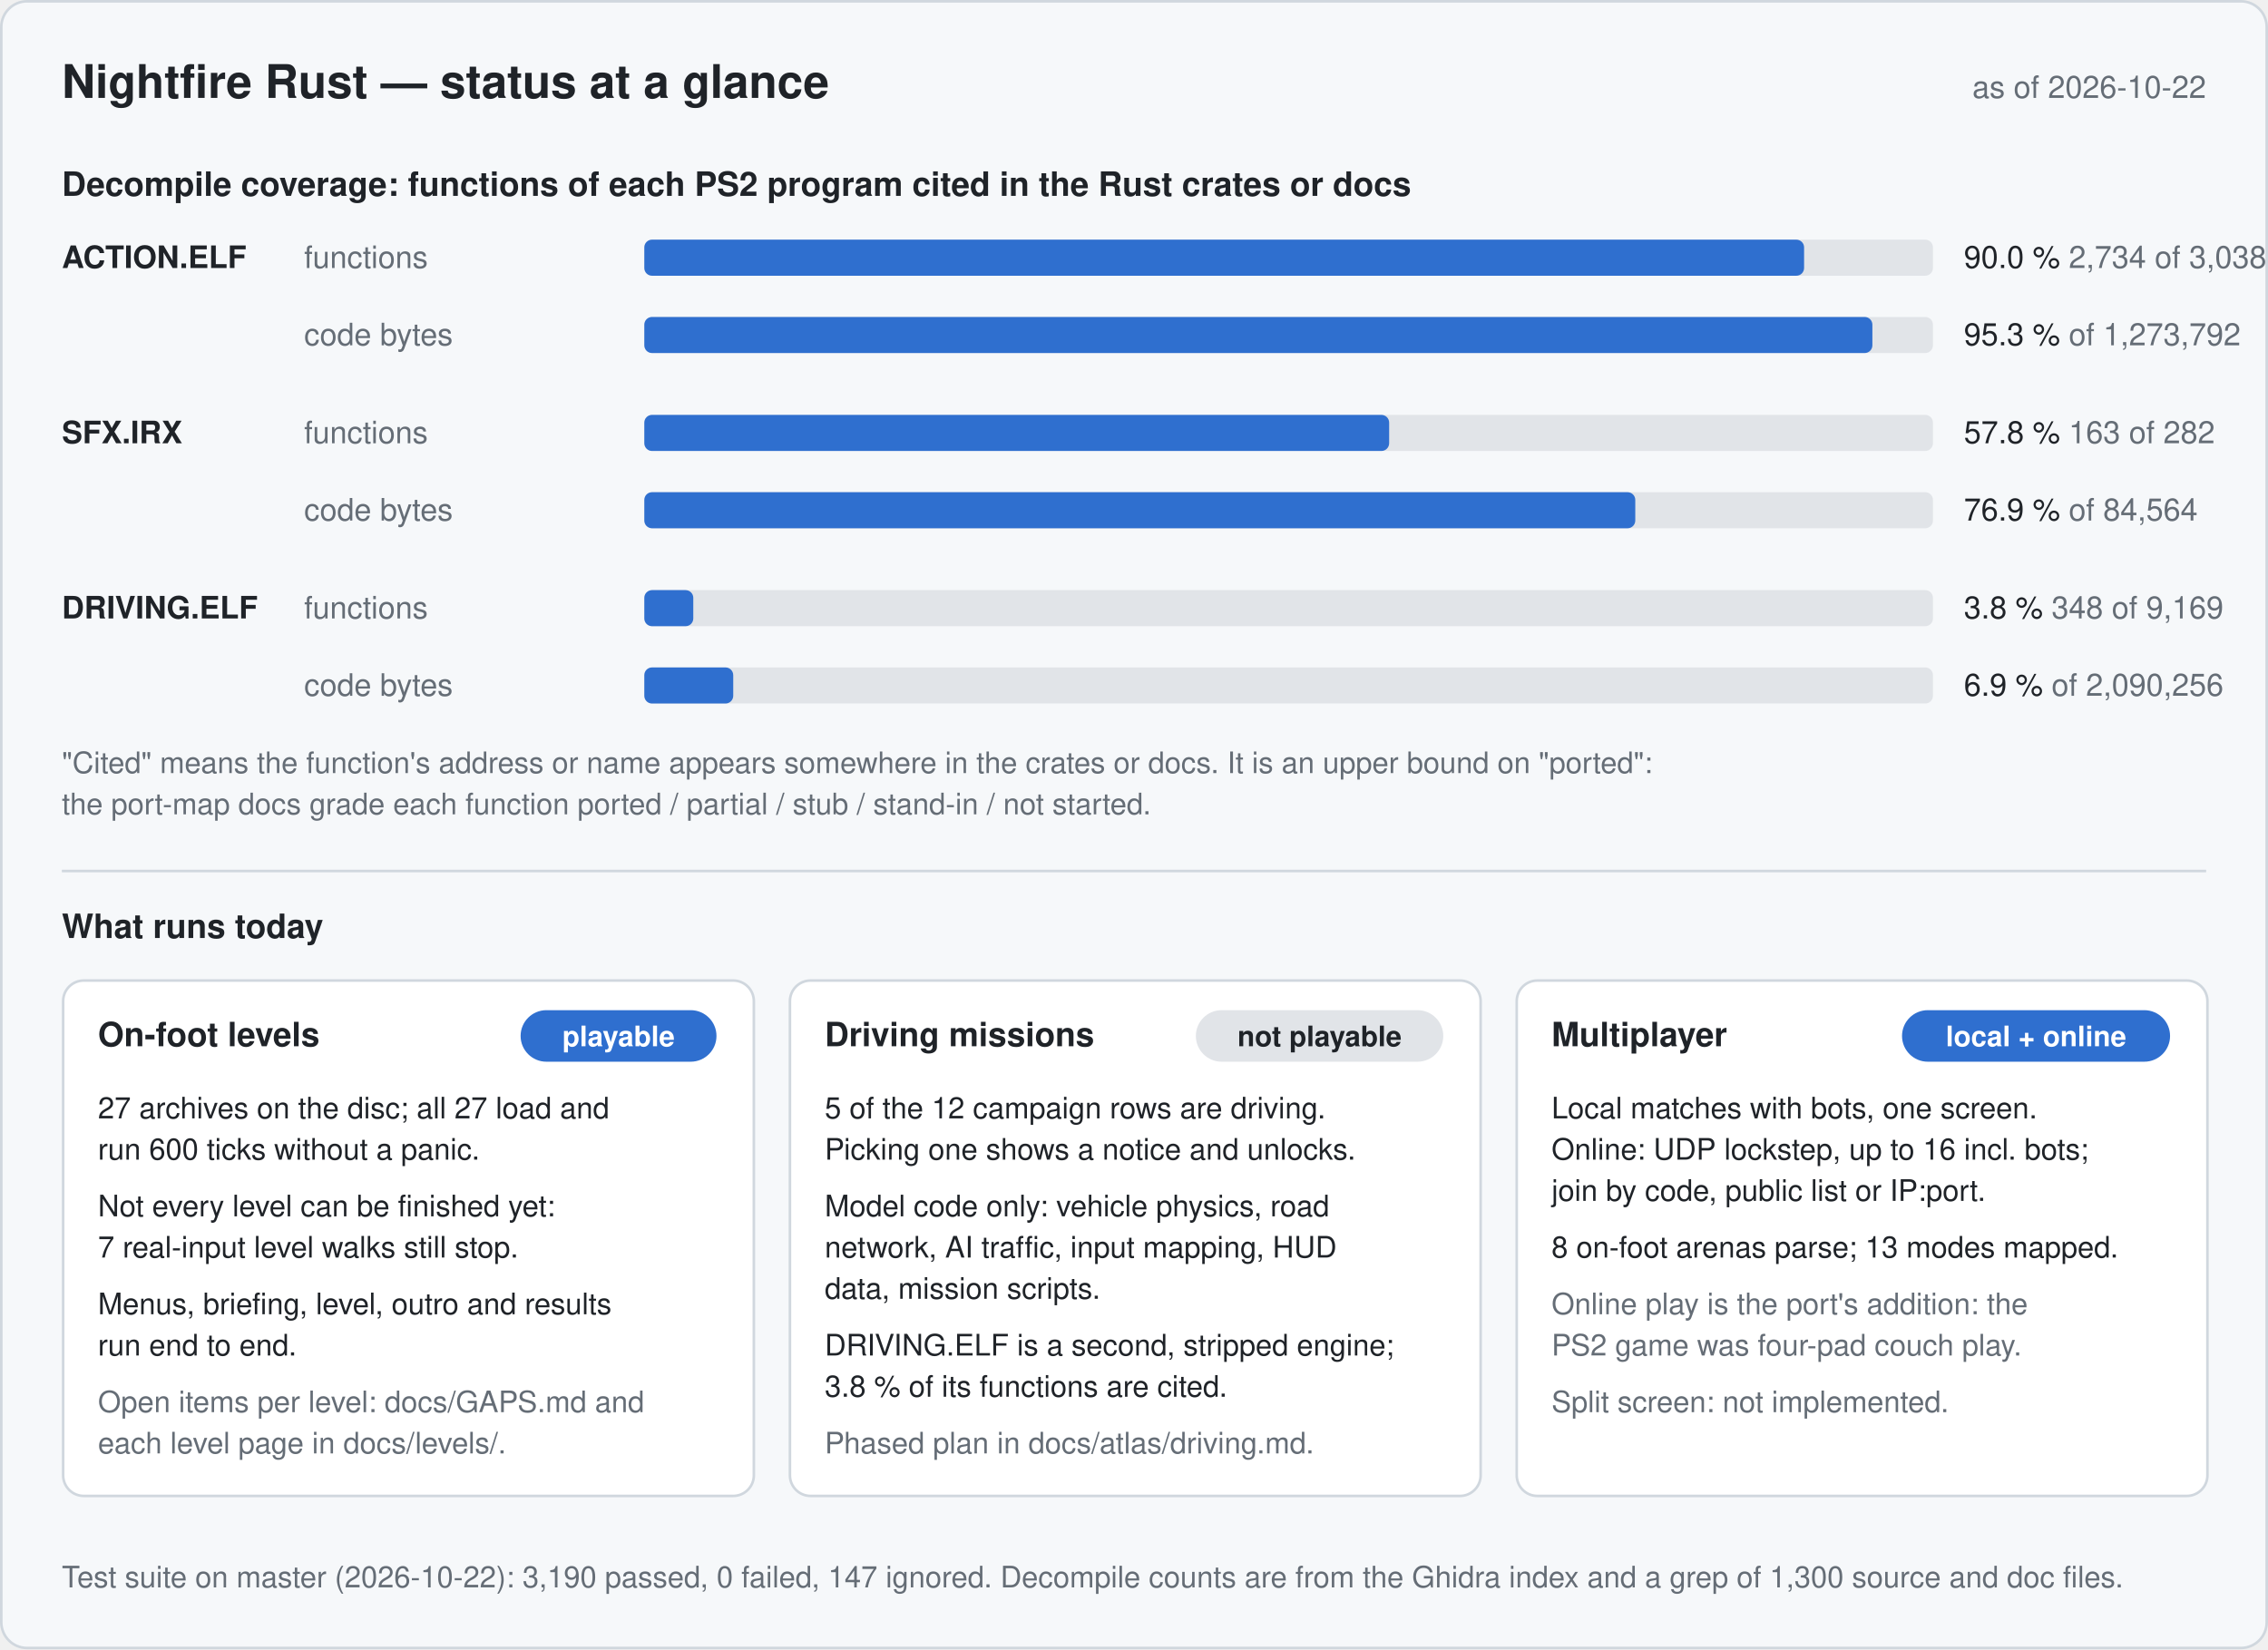
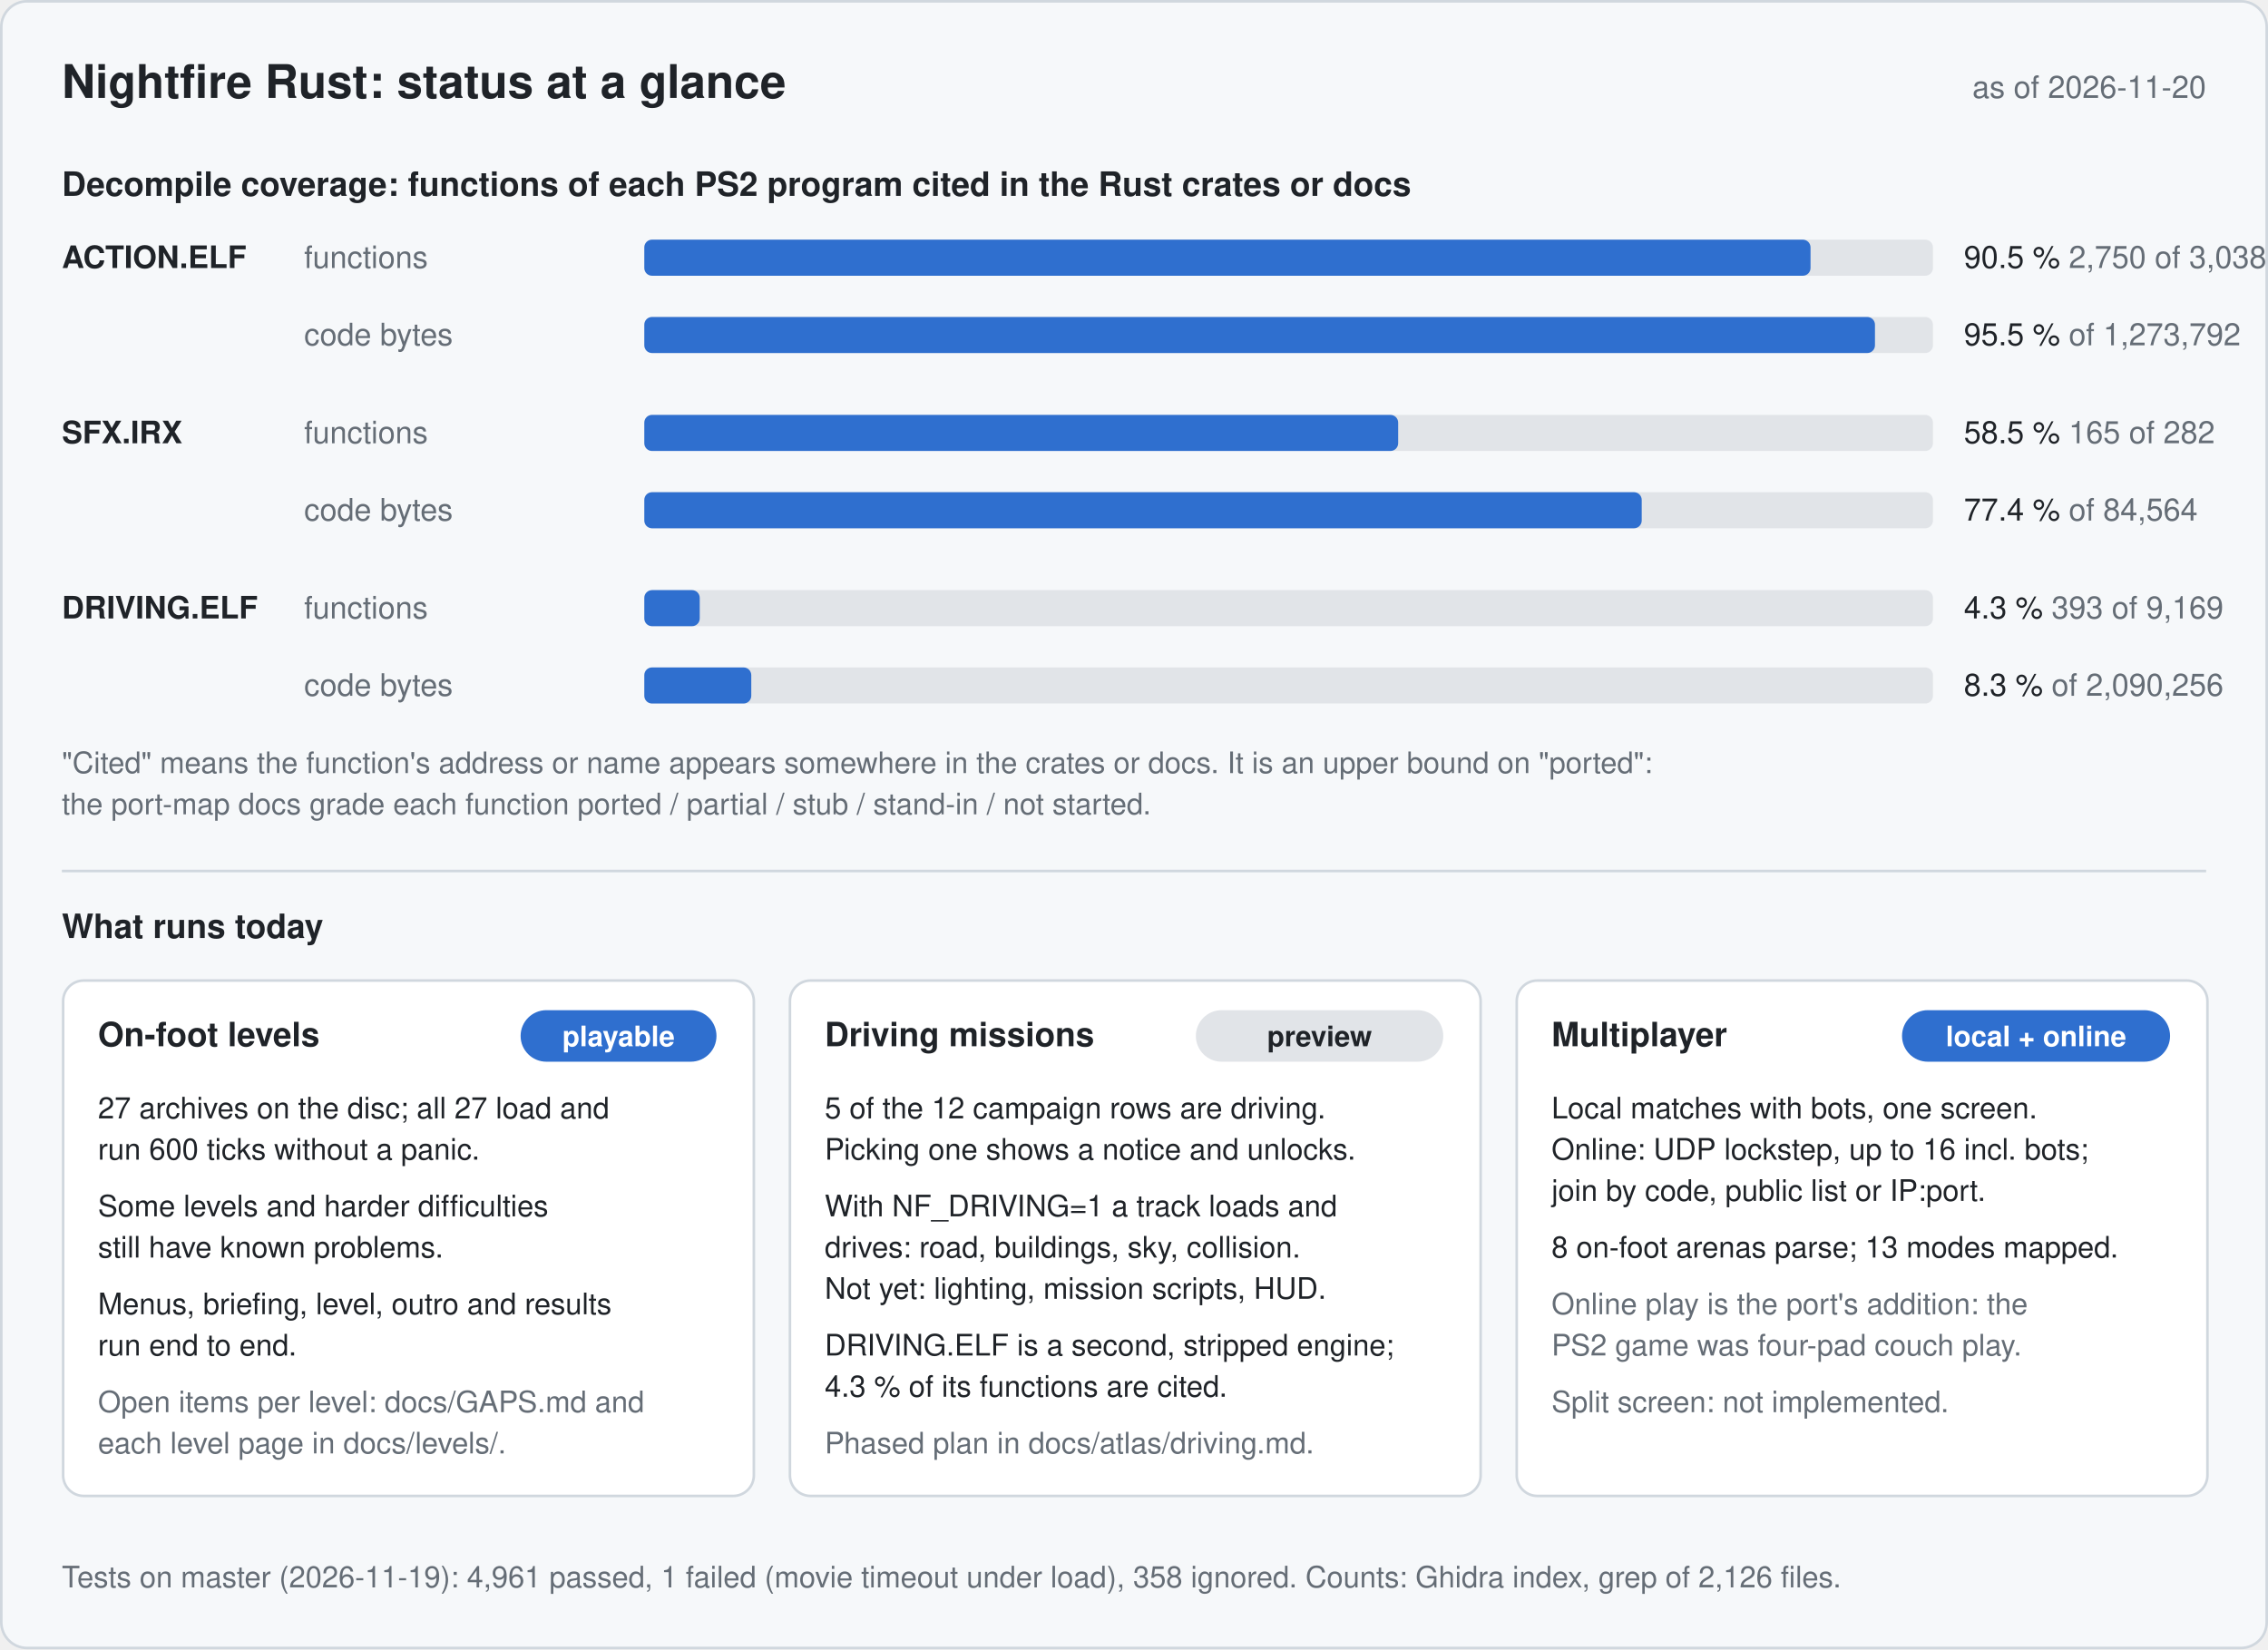
<svg xmlns="http://www.w3.org/2000/svg" width="880" height="640" viewBox="0 0 880 640" font-family="-apple-system, 'Segoe UI', Helvetica, Arial, sans-serif">
  <rect x="0.5" y="0.5" width="879" height="639" rx="10" fill="#f6f8fa" stroke="#d0d7de" />
-   <text x="24" y="38" font-size="18" font-weight="600" fill="#1f2328">Nightfire Rust — status at a glance</text>
-   <text x="856" y="38" font-size="12" fill="#656d76" text-anchor="end">as of 2026-10-22</text>
+   <text x="24" y="38" font-size="18" font-weight="600" fill="#1f2328">Nightfire Rust: status at a glance</text>
+   <text x="856" y="38" font-size="12" fill="#656d76" text-anchor="end">as of 2026-11-20</text>
  <text x="24" y="76" font-size="13" font-weight="600" fill="#1f2328">Decompile coverage: functions of each PS2 program cited in the Rust crates or docs</text>
  <g font-size="12">
    <text x="24" y="104" fill="#1f2328" font-weight="600">ACTION.ELF</text>
    <text x="118" y="104" fill="#656d76">functions</text>
    <rect x="250" y="93" width="500" height="14" rx="3" fill="#e1e4e8" />
-     <rect x="250" y="93" width="450.0" height="14" rx="3" fill="#2f6fcf" />
-     <text x="762" y="104" fill="#1f2328">90.0 %  <tspan fill="#656d76">2,734 of 3,038</tspan>
+     <rect x="250" y="93" width="452.5" height="14" rx="3" fill="#2f6fcf" />
+     <text x="762" y="104" fill="#1f2328">90.5 %  <tspan fill="#656d76">2,750 of 3,038</tspan>
    </text>
    <text x="118" y="134" fill="#656d76">code bytes</text>
    <rect x="250" y="123" width="500" height="14" rx="3" fill="#e1e4e8" />
-     <rect x="250" y="123" width="476.5" height="14" rx="3" fill="#2f6fcf" />
-     <text x="762" y="134" fill="#1f2328">95.3 %  <tspan fill="#656d76">of 1,273,792</tspan>
+     <rect x="250" y="123" width="477.5" height="14" rx="3" fill="#2f6fcf" />
+     <text x="762" y="134" fill="#1f2328">95.5 %  <tspan fill="#656d76">of 1,273,792</tspan>
    </text>
    <text x="24" y="172" fill="#1f2328" font-weight="600">SFX.IRX</text>
    <text x="118" y="172" fill="#656d76">functions</text>
    <rect x="250" y="161" width="500" height="14" rx="3" fill="#e1e4e8" />
-     <rect x="250" y="161" width="289.0" height="14" rx="3" fill="#2f6fcf" />
-     <text x="762" y="172" fill="#1f2328">57.8 %  <tspan fill="#656d76">163 of 282</tspan>
+     <rect x="250" y="161" width="292.5" height="14" rx="3" fill="#2f6fcf" />
+     <text x="762" y="172" fill="#1f2328">58.5 %  <tspan fill="#656d76">165 of 282</tspan>
    </text>
    <text x="118" y="202" fill="#656d76">code bytes</text>
    <rect x="250" y="191" width="500" height="14" rx="3" fill="#e1e4e8" />
-     <rect x="250" y="191" width="384.5" height="14" rx="3" fill="#2f6fcf" />
-     <text x="762" y="202" fill="#1f2328">76.9 %  <tspan fill="#656d76">of 84,564</tspan>
+     <rect x="250" y="191" width="387.0" height="14" rx="3" fill="#2f6fcf" />
+     <text x="762" y="202" fill="#1f2328">77.4 %  <tspan fill="#656d76">of 84,564</tspan>
    </text>
    <text x="24" y="240" fill="#1f2328" font-weight="600">DRIVING.ELF</text>
    <text x="118" y="240" fill="#656d76">functions</text>
    <rect x="250" y="229" width="500" height="14" rx="3" fill="#e1e4e8" />
-     <rect x="250" y="229" width="19.0" height="14" rx="3" fill="#2f6fcf" />
-     <text x="762" y="240" fill="#1f2328">3.8 %  <tspan fill="#656d76">348 of 9,169</tspan>
+     <rect x="250" y="229" width="21.5" height="14" rx="3" fill="#2f6fcf" />
+     <text x="762" y="240" fill="#1f2328">4.3 %  <tspan fill="#656d76">393 of 9,169</tspan>
    </text>
    <text x="118" y="270" fill="#656d76">code bytes</text>
    <rect x="250" y="259" width="500" height="14" rx="3" fill="#e1e4e8" />
-     <rect x="250" y="259" width="34.5" height="14" rx="3" fill="#2f6fcf" />
-     <text x="762" y="270" fill="#1f2328">6.9 %  <tspan fill="#656d76">of 2,090,256</tspan>
+     <rect x="250" y="259" width="41.5" height="14" rx="3" fill="#2f6fcf" />
+     <text x="762" y="270" fill="#1f2328">8.3 %  <tspan fill="#656d76">of 2,090,256</tspan>
    </text>
  </g>
  <text x="24" y="300" font-size="11.5" fill="#656d76">"Cited" means the function's address or name appears somewhere in the crates or docs. It is an upper bound on "ported":</text>
  <text x="24" y="316" font-size="11.5" fill="#656d76">the port-map docs grade each function ported / partial / stub / stand-in / not started.</text>
  <line x1="24" y1="338" x2="856" y2="338" stroke="#d0d7de" />
  <text x="24" y="364" font-size="13" font-weight="600" fill="#1f2328">What runs today</text>
  <g transform="translate(24 380)">
    <rect x="0.5" y="0.5" width="268" height="200" rx="8" fill="#ffffff" stroke="#d0d7de" />
    <text x="14" y="26" font-size="13" font-weight="600" fill="#1f2328">On-foot levels</text>
    <rect x="178" y="12" width="76" height="20" rx="10" fill="#2f6fcf" />
    <text x="216" y="26" font-size="11" font-weight="600" fill="#ffffff" text-anchor="middle">playable</text>
    <g font-size="11.5" fill="#1f2328">
      <text x="14" y="54">27 archives on the disc; all 27 load and</text>
      <text x="14" y="70">run 600 ticks without a panic.</text>
-       <text x="14" y="92">Not every level can be finished yet:</text>
-       <text x="14" y="108">7 real-input level walks still stop.</text>
+       <text x="14" y="92">Some levels and harder difficulties</text>
+       <text x="14" y="108">still have known problems.</text>
      <text x="14" y="130">Menus, briefing, level, outro and results</text>
      <text x="14" y="146">run end to end.</text>
      <text x="14" y="168" fill="#656d76">Open items per level: docs/GAPS.md and</text>
      <text x="14" y="184" fill="#656d76">each level page in docs/levels/.</text>
    </g>
  </g>
  <g transform="translate(306 380)">
    <rect x="0.5" y="0.5" width="268" height="200" rx="8" fill="#ffffff" stroke="#d0d7de" />
    <text x="14" y="26" font-size="13" font-weight="600" fill="#1f2328">Driving missions</text>
    <rect x="158" y="12" width="96" height="20" rx="10" fill="#e1e4e8" />
-     <text x="206" y="26" font-size="11" font-weight="600" fill="#1f2328" text-anchor="middle">not playable</text>
+     <text x="206" y="26" font-size="11" font-weight="600" fill="#1f2328" text-anchor="middle">preview</text>
    <g font-size="11.5" fill="#1f2328">
      <text x="14" y="54">5 of the 12 campaign rows are driving.</text>
      <text x="14" y="70">Picking one shows a notice and unlocks.</text>
-       <text x="14" y="92">Model code only: vehicle physics, road</text>
-       <text x="14" y="108">network, AI traffic, input mapping, HUD</text>
-       <text x="14" y="124">data, mission scripts.</text>
+       <text x="14" y="92">With NF_DRIVING=1 a track loads and</text>
+       <text x="14" y="108">drives: road, buildings, sky, collision.</text>
+       <text x="14" y="124">Not yet: lighting, mission scripts, HUD.</text>
      <text x="14" y="146">DRIVING.ELF is a second, stripped engine;</text>
-       <text x="14" y="162">3.8 % of its functions are cited.</text>
+       <text x="14" y="162">4.3 % of its functions are cited.</text>
      <text x="14" y="184" fill="#656d76">Phased plan in docs/atlas/driving.md.</text>
    </g>
  </g>
  <g transform="translate(588 380)">
    <rect x="0.5" y="0.5" width="268" height="200" rx="8" fill="#ffffff" stroke="#d0d7de" />
    <text x="14" y="26" font-size="13" font-weight="600" fill="#1f2328">Multiplayer</text>
    <rect x="150" y="12" width="104" height="20" rx="10" fill="#2f6fcf" />
    <text x="202" y="26" font-size="11" font-weight="600" fill="#ffffff" text-anchor="middle">local + online</text>
    <g font-size="11.5" fill="#1f2328">
      <text x="14" y="54">Local matches with bots, one screen.</text>
      <text x="14" y="70">Online: UDP lockstep, up to 16 incl. bots;</text>
      <text x="14" y="86">join by code, public list or IP:port.</text>
      <text x="14" y="108">8 on-foot arenas parse; 13 modes mapped.</text>
      <text x="14" y="130" fill="#656d76">Online play is the port's addition: the</text>
      <text x="14" y="146" fill="#656d76">PS2 game was four-pad couch play.</text>
      <text x="14" y="168" fill="#656d76">Split screen: not implemented.</text>
    </g>
  </g>
-   <text x="24" y="616" font-size="11.5" fill="#656d76">Test suite on master (2026-10-22): 3,190 passed, 0 failed, 147 ignored. Decompile counts are from the Ghidra index and a grep of 1,300 source and doc files.</text>
+   <text x="24" y="616" font-size="11.5" fill="#656d76">Tests on master (2026-11-19): 4,961 passed, 1 failed (movie timeout under load), 358 ignored. Counts: Ghidra index, grep of 2,126 files.</text>
</svg>
